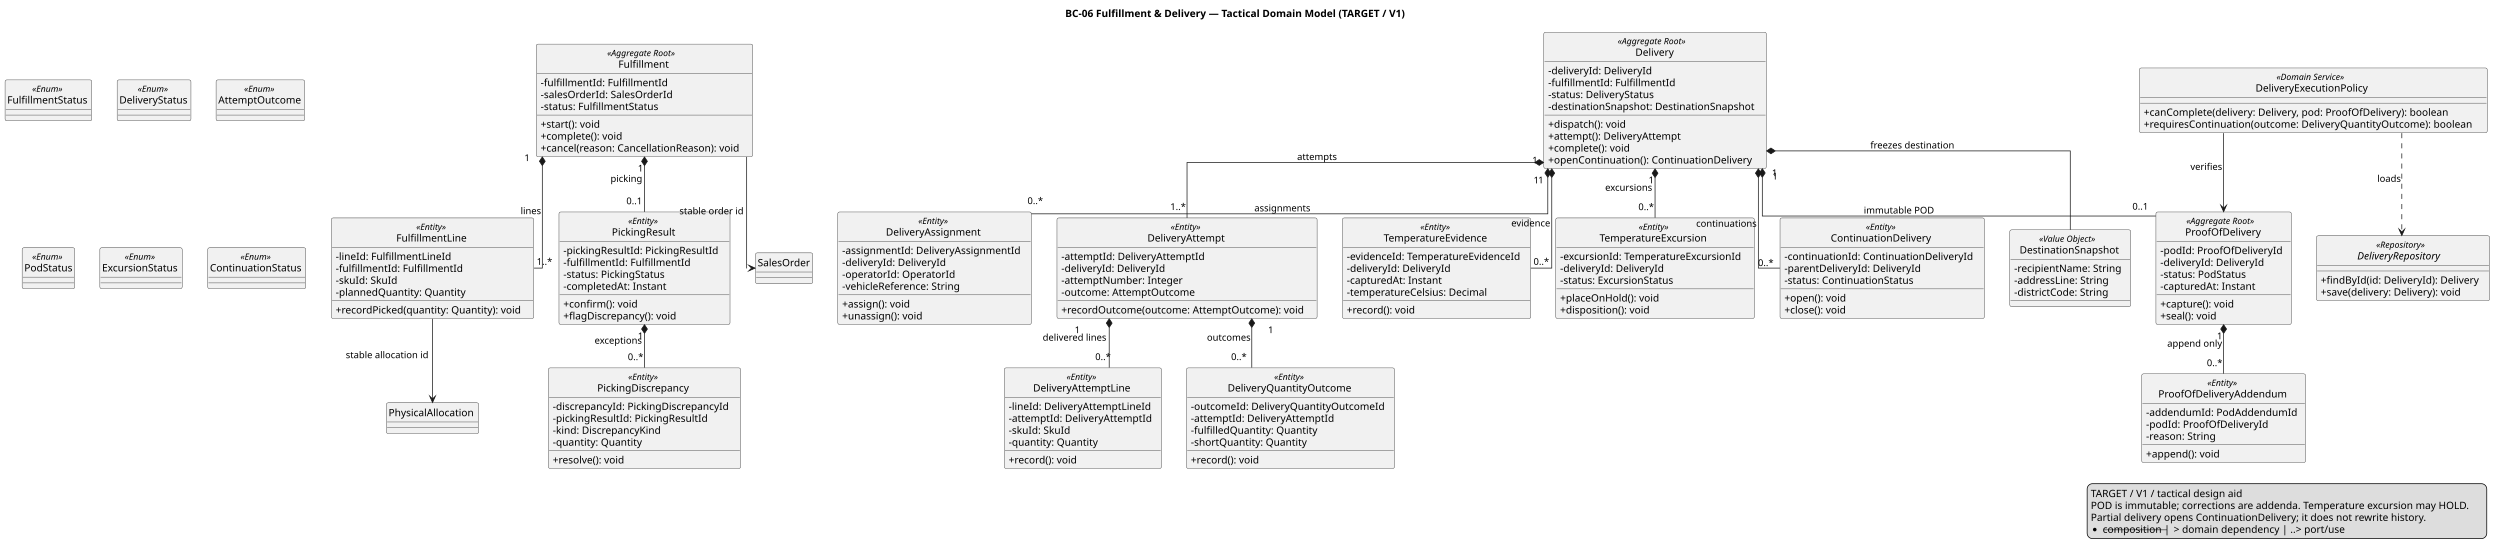
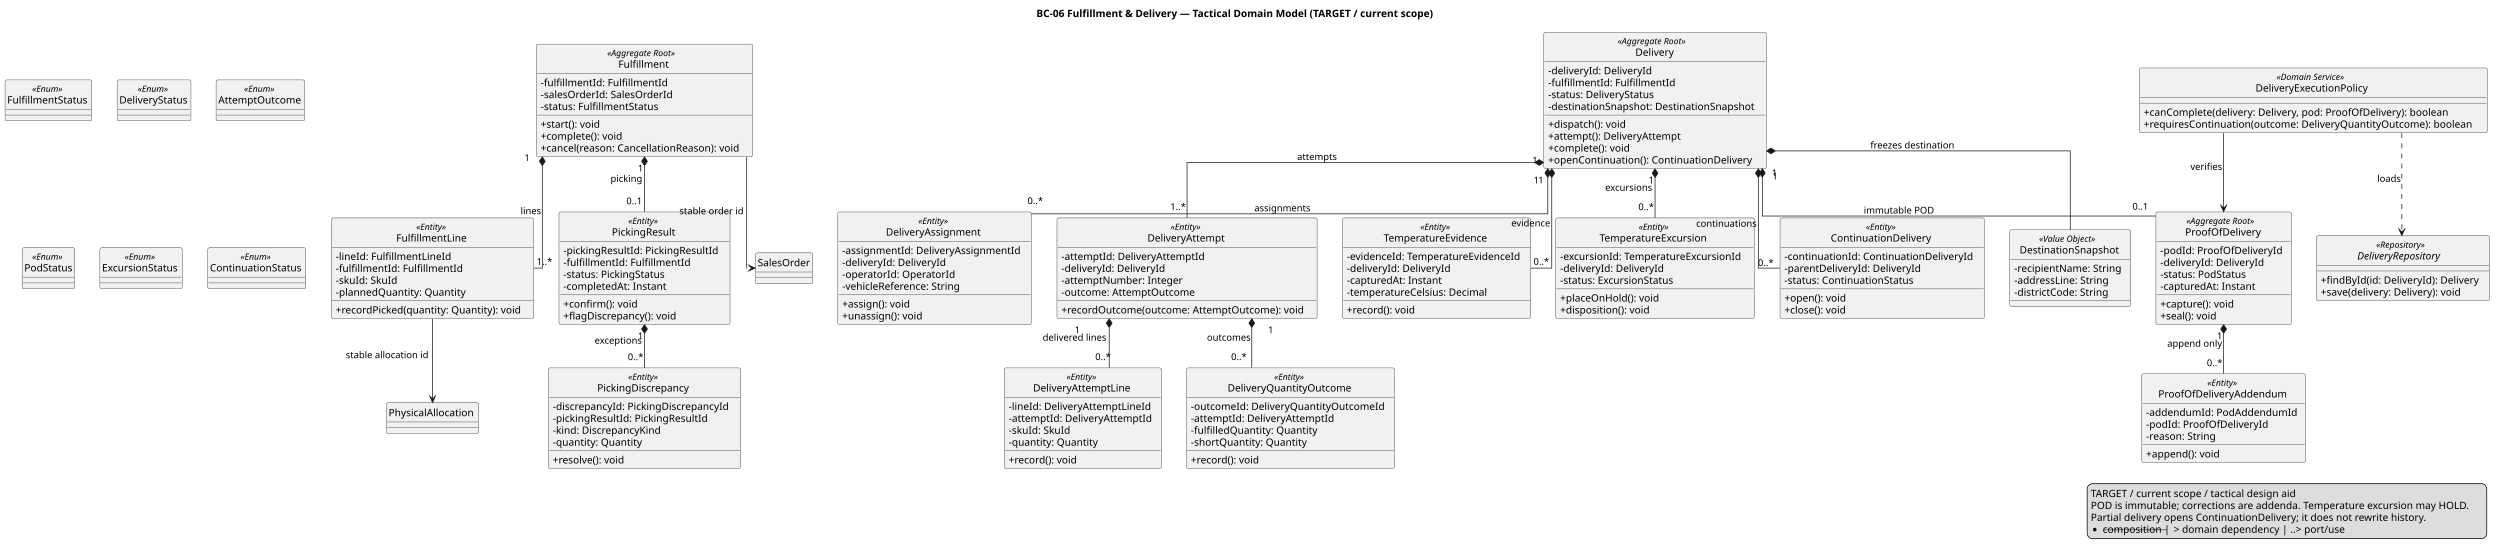
<svg xmlns="http://www.w3.org/2000/svg" contentStyleType="text/css" data-diagram-type="CLASS" height="763px" preserveAspectRatio="none" style="width:3456px;height:763px;background:#FFFFFF;" version="1.1" viewBox="0 0 3456 763" width="3456px" zoomAndPan="magnify">
  <defs />
  <g>
    <g class="title" data-source-line="1">
-       <text fill="#000000" font-family="sans-serif" font-size="14" font-weight="700" lengthAdjust="spacing" textLength="504.636" x="1472.532" y="23.535">BC-06 Fulfillment &amp; Delivery — Tactical Domain Model (TARGET / V1)</text>
+       <text fill="#000000" font-family="sans-serif" font-size="14" font-weight="700" lengthAdjust="spacing" textLength="584.466" x="1432.617" y="23.535">BC-06 Fulfillment &amp; Delivery — Tactical Domain Model (TARGET / current scope)</text>
    </g>
    <g class="entity" data-qualified-name="Fulfillment" data-source-line="7" id="ent0001">
      <rect fill="#F1F1F1" height="155.551" rx="2.5" ry="2.5" style="stroke:#181818;stroke-width:0.5;" width="299.232" x="741.33" y="60.978" />
      <text fill="#000000" font-family="sans-serif" font-size="12" font-style="italic" lengthAdjust="spacing" textLength="103.312" x="839.29" y="77.58">«Aggregate Root»</text>
      <text fill="#000000" font-family="sans-serif" font-size="14" lengthAdjust="spacing" textLength="72.324" x="854.784" y="93.646">Fulfillment</text>
      <line style="stroke:#181818;stroke-width:0.5;" x1="742.33" x2="1039.562" y1="101.599" y2="101.599" />
      <text fill="#000000" font-family="sans-serif" font-size="14" lengthAdjust="spacing" textLength="184.94" x="747.33" y="119.135">-fulfillmentId: FulfillmentId</text>
      <text fill="#000000" font-family="sans-serif" font-size="14" lengthAdjust="spacing" textLength="188.644" x="747.33" y="135.623">-salesOrderId: SalesOrderId</text>
      <text fill="#000000" font-family="sans-serif" font-size="14" lengthAdjust="spacing" textLength="172.019" x="747.33" y="152.111">-status: FulfillmentStatus</text>
      <line style="stroke:#181818;stroke-width:0.5;" x1="742.33" x2="1039.562" y1="159.064" y2="159.064" />
      <text fill="#000000" font-family="sans-serif" font-size="14" lengthAdjust="spacing" textLength="88.867" x="747.33" y="176.599">+start(): void</text>
      <text fill="#000000" font-family="sans-serif" font-size="14" lengthAdjust="spacing" textLength="120.333" x="747.33" y="193.088">+complete(): void</text>
      <text fill="#000000" font-family="sans-serif" font-size="14" lengthAdjust="spacing" textLength="287.232" x="747.33" y="209.576">+cancel(reason: CancellationReason): void</text>
    </g>
    <g class="entity" data-qualified-name="FulfillmentLine" data-source-line="16" id="ent0002">
      <rect fill="#F1F1F1" height="139.062" rx="2.5" ry="2.5" style="stroke:#181818;stroke-width:0.5;" width="279.818" x="458.04" y="301.258" />
      <text fill="#000000" font-family="sans-serif" font-size="12" font-style="italic" lengthAdjust="spacing" textLength="45.24" x="575.329" y="317.86">«Entity»</text>
      <text fill="#000000" font-family="sans-serif" font-size="14" lengthAdjust="spacing" textLength="100.324" x="547.787" y="333.926">FulfillmentLine</text>
      <line style="stroke:#181818;stroke-width:0.5;" x1="459.04" x2="736.858" y1="341.879" y2="341.879" />
      <text fill="#000000" font-family="sans-serif" font-size="14" lengthAdjust="spacing" textLength="167.556" x="464.04" y="359.414">-lineId: FulfillmentLineId</text>
      <text fill="#000000" font-family="sans-serif" font-size="14" lengthAdjust="spacing" textLength="184.94" x="464.04" y="375.903">-fulfillmentId: FulfillmentId</text>
      <text fill="#000000" font-family="sans-serif" font-size="14" lengthAdjust="spacing" textLength="91.068" x="464.04" y="392.391">-skuId: SkuId</text>
      <text fill="#000000" font-family="sans-serif" font-size="14" lengthAdjust="spacing" textLength="187.175" x="464.04" y="408.879">-plannedQuantity: Quantity</text>
      <line style="stroke:#181818;stroke-width:0.5;" x1="459.04" x2="736.858" y1="415.832" y2="415.832" />
      <text fill="#000000" font-family="sans-serif" font-size="14" lengthAdjust="spacing" textLength="267.818" x="464.04" y="433.368">+recordPicked(quantity: Quantity): void</text>
    </g>
    <g class="entity" data-qualified-name="PickingResult" data-source-line="24" id="ent0003">
      <rect fill="#F1F1F1" height="155.551" rx="2.5" ry="2.5" style="stroke:#181818;stroke-width:0.5;" width="236.451" x="772.72" y="293.018" />
      <text fill="#000000" font-family="sans-serif" font-size="12" font-style="italic" lengthAdjust="spacing" textLength="45.24" x="868.326" y="309.62">«Entity»</text>
      <text fill="#000000" font-family="sans-serif" font-size="14" lengthAdjust="spacing" textLength="90.364" x="845.764" y="325.686">PickingResult</text>
      <line style="stroke:#181818;stroke-width:0.5;" x1="773.72" x2="1008.171" y1="333.639" y2="333.639" />
      <text fill="#000000" font-family="sans-serif" font-size="14" lengthAdjust="spacing" textLength="224.451" x="778.72" y="351.175">-pickingResultId: PickingResultId</text>
      <text fill="#000000" font-family="sans-serif" font-size="14" lengthAdjust="spacing" textLength="184.94" x="778.72" y="367.663">-fulfillmentId: FulfillmentId</text>
      <text fill="#000000" font-family="sans-serif" font-size="14" lengthAdjust="spacing" textLength="148.299" x="778.72" y="384.151">-status: PickingStatus</text>
      <text fill="#000000" font-family="sans-serif" font-size="14" lengthAdjust="spacing" textLength="149.953" x="778.72" y="400.639">-completedAt: Instant</text>
      <line style="stroke:#181818;stroke-width:0.5;" x1="773.72" x2="1008.171" y1="407.592" y2="407.592" />
      <text fill="#000000" font-family="sans-serif" font-size="14" lengthAdjust="spacing" textLength="110.25" x="778.72" y="425.128">+confirm(): void</text>
      <text fill="#000000" font-family="sans-serif" font-size="14" lengthAdjust="spacing" textLength="165.539" x="778.72" y="441.616">+flagDiscrepancy(): void</text>
    </g>
    <g class="entity" data-qualified-name="PickingDiscrepancy" data-source-line="33" id="ent0004">
      <rect fill="#F1F1F1" height="139.062" rx="2.5" ry="2.5" style="stroke:#181818;stroke-width:0.5;" width="265.75" x="758.07" y="508.568" />
      <text fill="#000000" font-family="sans-serif" font-size="12" font-style="italic" lengthAdjust="spacing" textLength="45.24" x="868.325" y="525.17">«Entity»</text>
      <text fill="#000000" font-family="sans-serif" font-size="14" lengthAdjust="spacing" textLength="130.69" x="825.6" y="541.236">PickingDiscrepancy</text>
      <line style="stroke:#181818;stroke-width:0.5;" x1="759.07" x2="1022.82" y1="549.189" y2="549.189" />
      <text fill="#000000" font-family="sans-serif" font-size="14" lengthAdjust="spacing" textLength="253.75" x="764.07" y="566.725">-discrepancyId: PickingDiscrepancyId</text>
      <text fill="#000000" font-family="sans-serif" font-size="14" lengthAdjust="spacing" textLength="224.451" x="764.07" y="583.213">-pickingResultId: PickingResultId</text>
      <text fill="#000000" font-family="sans-serif" font-size="14" lengthAdjust="spacing" textLength="159.462" x="764.07" y="599.701">-kind: DiscrepancyKind</text>
      <text fill="#000000" font-family="sans-serif" font-size="14" lengthAdjust="spacing" textLength="130.532" x="764.07" y="616.189">-quantity: Quantity</text>
      <line style="stroke:#181818;stroke-width:0.5;" x1="759.07" x2="1022.82" y1="623.143" y2="623.143" />
      <text fill="#000000" font-family="sans-serif" font-size="14" lengthAdjust="spacing" textLength="106.155" x="764.07" y="640.678">+resolve(): void</text>
    </g>
    <g class="entity" data-qualified-name="Delivery" data-source-line="41" id="ent0005">
      <rect fill="#F1F1F1" height="188.527" rx="2.5" ry="2.5" style="stroke:#181818;stroke-width:0.5;" width="307.545" x="2134.17" y="44.488" />
      <text fill="#000000" font-family="sans-serif" font-size="12" font-style="italic" lengthAdjust="spacing" textLength="103.312" x="2236.286" y="61.09">«Aggregate Root»</text>
      <text fill="#000000" font-family="sans-serif" font-size="14" lengthAdjust="spacing" textLength="54.469" x="2260.708" y="77.156">Delivery</text>
      <line style="stroke:#181818;stroke-width:0.5;" x1="2135.17" x2="2440.715" y1="85.109" y2="85.109" />
      <text fill="#000000" font-family="sans-serif" font-size="14" lengthAdjust="spacing" textLength="149.912" x="2140.17" y="102.644">-deliveryId: DeliveryId</text>
      <text fill="#000000" font-family="sans-serif" font-size="14" lengthAdjust="spacing" textLength="184.94" x="2140.17" y="119.133">-fulfillmentId: FulfillmentId</text>
      <text fill="#000000" font-family="sans-serif" font-size="14" lengthAdjust="spacing" textLength="154.164" x="2140.17" y="135.621">-status: DeliveryStatus</text>
      <text fill="#000000" font-family="sans-serif" font-size="14" lengthAdjust="spacing" textLength="295.545" x="2140.17" y="152.109">-destinationSnapshot: DestinationSnapshot</text>
      <line style="stroke:#181818;stroke-width:0.5;" x1="2135.17" x2="2440.715" y1="159.062" y2="159.062" />
      <text fill="#000000" font-family="sans-serif" font-size="14" lengthAdjust="spacing" textLength="115.432" x="2140.17" y="176.598">+dispatch(): void</text>
      <text fill="#000000" font-family="sans-serif" font-size="14" lengthAdjust="spacing" textLength="191.734" x="2140.17" y="193.086">+attempt(): DeliveryAttempt</text>
      <text fill="#000000" font-family="sans-serif" font-size="14" lengthAdjust="spacing" textLength="120.333" x="2140.17" y="209.574">+complete(): void</text>
      <text fill="#000000" font-family="sans-serif" font-size="14" lengthAdjust="spacing" textLength="293.337" x="2140.17" y="226.062">+openContinuation(): ContinuationDelivery</text>
    </g>
    <g class="entity" data-qualified-name="DeliveryAssignment" data-source-line="52" id="ent0006">
      <rect fill="#F1F1F1" height="155.551" rx="2.5" ry="2.5" style="stroke:#181818;stroke-width:0.5;" width="267.575" x="1158.16" y="293.018" />
      <text fill="#000000" font-family="sans-serif" font-size="12" font-style="italic" lengthAdjust="spacing" textLength="45.24" x="1269.328" y="309.62">«Entity»</text>
      <text fill="#000000" font-family="sans-serif" font-size="14" lengthAdjust="spacing" textLength="134.661" x="1224.617" y="325.686">DeliveryAssignment</text>
      <line style="stroke:#181818;stroke-width:0.5;" x1="1159.16" x2="1424.735" y1="333.639" y2="333.639" />
      <text fill="#000000" font-family="sans-serif" font-size="14" lengthAdjust="spacing" textLength="255.575" x="1164.16" y="351.175">-assignmentId: DeliveryAssignmentId</text>
      <text fill="#000000" font-family="sans-serif" font-size="14" lengthAdjust="spacing" textLength="149.912" x="1164.16" y="367.663">-deliveryId: DeliveryId</text>
      <text fill="#000000" font-family="sans-serif" font-size="14" lengthAdjust="spacing" textLength="161.397" x="1164.16" y="384.151">-operatorId: OperatorId</text>
      <text fill="#000000" font-family="sans-serif" font-size="14" lengthAdjust="spacing" textLength="170.516" x="1164.16" y="400.639">-vehicleReference: String</text>
      <line style="stroke:#181818;stroke-width:0.5;" x1="1159.16" x2="1424.735" y1="407.592" y2="407.592" />
      <text fill="#000000" font-family="sans-serif" font-size="14" lengthAdjust="spacing" textLength="101.268" x="1164.16" y="425.128">+assign(): void</text>
      <text fill="#000000" font-family="sans-serif" font-size="14" lengthAdjust="spacing" textLength="118.644" x="1164.16" y="441.616">+unassign(): void</text>
    </g>
    <g class="entity" data-qualified-name="DeliveryAttempt" data-source-line="61" id="ent0007">
      <rect fill="#F1F1F1" height="139.062" rx="2.5" ry="2.5" style="stroke:#181818;stroke-width:0.5;" width="359.594" x="1461.15" y="301.258" />
      <text fill="#000000" font-family="sans-serif" font-size="12" font-style="italic" lengthAdjust="spacing" textLength="45.24" x="1618.327" y="317.86">«Entity»</text>
      <text fill="#000000" font-family="sans-serif" font-size="14" lengthAdjust="spacing" textLength="109.519" x="1586.188" y="333.926">DeliveryAttempt</text>
      <line style="stroke:#181818;stroke-width:0.5;" x1="1462.15" x2="1819.744" y1="341.879" y2="341.879" />
      <text fill="#000000" font-family="sans-serif" font-size="14" lengthAdjust="spacing" textLength="205.29" x="1467.15" y="359.414">-attemptId: DeliveryAttemptId</text>
      <text fill="#000000" font-family="sans-serif" font-size="14" lengthAdjust="spacing" textLength="149.912" x="1467.15" y="375.903">-deliveryId: DeliveryId</text>
      <text fill="#000000" font-family="sans-serif" font-size="14" lengthAdjust="spacing" textLength="172.539" x="1467.15" y="392.391">-attemptNumber: Integer</text>
      <text fill="#000000" font-family="sans-serif" font-size="14" lengthAdjust="spacing" textLength="192.616" x="1467.15" y="408.879">-outcome: AttemptOutcome</text>
      <line style="stroke:#181818;stroke-width:0.5;" x1="1462.15" x2="1819.744" y1="415.832" y2="415.832" />
      <text fill="#000000" font-family="sans-serif" font-size="14" lengthAdjust="spacing" textLength="347.594" x="1467.15" y="433.368">+recordOutcome(outcome: AttemptOutcome): void</text>
    </g>
    <g class="entity" data-qualified-name="DeliveryAttemptLine" data-source-line="69" id="ent0008">
      <rect fill="#F1F1F1" height="139.062" rx="2.5" ry="2.5" style="stroke:#181818;stroke-width:0.5;" width="217.29" x="1388.3" y="508.568" />
      <text fill="#000000" font-family="sans-serif" font-size="12" font-style="italic" lengthAdjust="spacing" textLength="45.24" x="1474.325" y="525.17">«Entity»</text>
      <text fill="#000000" font-family="sans-serif" font-size="14" lengthAdjust="spacing" textLength="137.519" x="1428.186" y="541.236">DeliveryAttemptLine</text>
      <line style="stroke:#181818;stroke-width:0.5;" x1="1389.3" x2="1604.59" y1="549.189" y2="549.189" />
      <text fill="#000000" font-family="sans-serif" font-size="14" lengthAdjust="spacing" textLength="204.75" x="1394.3" y="566.725">-lineId: DeliveryAttemptLineId</text>
      <text fill="#000000" font-family="sans-serif" font-size="14" lengthAdjust="spacing" textLength="205.29" x="1394.3" y="583.213">-attemptId: DeliveryAttemptId</text>
      <text fill="#000000" font-family="sans-serif" font-size="14" lengthAdjust="spacing" textLength="91.068" x="1394.3" y="599.701">-skuId: SkuId</text>
      <text fill="#000000" font-family="sans-serif" font-size="14" lengthAdjust="spacing" textLength="130.532" x="1394.3" y="616.189">-quantity: Quantity</text>
      <line style="stroke:#181818;stroke-width:0.5;" x1="1389.3" x2="1604.59" y1="623.143" y2="623.143" />
      <text fill="#000000" font-family="sans-serif" font-size="14" lengthAdjust="spacing" textLength="101.637" x="1394.3" y="640.678">+record(): void</text>
    </g>
    <g class="entity" data-qualified-name="DeliveryQuantityOutcome" data-source-line="77" id="ent0009">
      <rect fill="#F1F1F1" height="139.062" rx="2.5" ry="2.5" style="stroke:#181818;stroke-width:0.5;" width="287.543" x="1640.18" y="508.568" />
      <text fill="#000000" font-family="sans-serif" font-size="12" font-style="italic" lengthAdjust="spacing" textLength="45.24" x="1761.331" y="525.17">«Entity»</text>
      <text fill="#000000" font-family="sans-serif" font-size="14" lengthAdjust="spacing" textLength="173.728" x="1697.087" y="541.236">DeliveryQuantityOutcome</text>
      <line style="stroke:#181818;stroke-width:0.5;" x1="1641.18" x2="1926.723" y1="549.189" y2="549.189" />
      <text fill="#000000" font-family="sans-serif" font-size="14" lengthAdjust="spacing" textLength="275.543" x="1646.18" y="566.725">-outcomeId: DeliveryQuantityOutcomeId</text>
      <text fill="#000000" font-family="sans-serif" font-size="14" lengthAdjust="spacing" textLength="205.29" x="1646.18" y="583.213">-attemptId: DeliveryAttemptId</text>
      <text fill="#000000" font-family="sans-serif" font-size="14" lengthAdjust="spacing" textLength="184.379" x="1646.18" y="599.701">-fulfilledQuantity: Quantity</text>
      <text fill="#000000" font-family="sans-serif" font-size="14" lengthAdjust="spacing" textLength="167.986" x="1646.18" y="616.189">-shortQuantity: Quantity</text>
      <line style="stroke:#181818;stroke-width:0.5;" x1="1641.18" x2="1926.723" y1="623.143" y2="623.143" />
      <text fill="#000000" font-family="sans-serif" font-size="14" lengthAdjust="spacing" textLength="101.637" x="1646.18" y="640.678">+record(): void</text>
    </g>
    <g class="entity" data-qualified-name="ProofOfDelivery" data-source-line="85" id="ent0010">
      <rect fill="#F1F1F1" height="155.551" rx="2.5" ry="2.5" style="stroke:#181818;stroke-width:0.5;" width="187.178" x="2980.36" y="293.018" />
      <text fill="#000000" font-family="sans-serif" font-size="12" font-style="italic" lengthAdjust="spacing" textLength="103.312" x="3022.293" y="309.62">«Aggregate Root»</text>
      <text fill="#000000" font-family="sans-serif" font-size="14" lengthAdjust="spacing" textLength="106.306" x="3020.796" y="325.686">ProofOfDelivery</text>
      <line style="stroke:#181818;stroke-width:0.5;" x1="2981.36" x2="3166.538" y1="333.639" y2="333.639" />
      <text fill="#000000" font-family="sans-serif" font-size="14" lengthAdjust="spacing" textLength="175.178" x="2986.36" y="351.175">-podId: ProofOfDeliveryId</text>
      <text fill="#000000" font-family="sans-serif" font-size="14" lengthAdjust="spacing" textLength="149.912" x="2986.36" y="367.663">-deliveryId: DeliveryId</text>
      <text fill="#000000" font-family="sans-serif" font-size="14" lengthAdjust="spacing" textLength="124.845" x="2986.36" y="384.151">-status: PodStatus</text>
      <text fill="#000000" font-family="sans-serif" font-size="14" lengthAdjust="spacing" textLength="138.585" x="2986.36" y="400.639">-capturedAt: Instant</text>
      <line style="stroke:#181818;stroke-width:0.5;" x1="2981.36" x2="3166.538" y1="407.592" y2="407.592" />
      <text fill="#000000" font-family="sans-serif" font-size="14" lengthAdjust="spacing" textLength="108.965" x="2986.36" y="425.128">+capture(): void</text>
      <text fill="#000000" font-family="sans-serif" font-size="14" lengthAdjust="spacing" textLength="84.513" x="2986.36" y="441.616">+seal(): void</text>
    </g>
    <g class="entity" data-qualified-name="ProofOfDeliveryAddendum" data-source-line="94" id="ent0011">
      <rect fill="#F1F1F1" height="122.574" rx="2.5" ry="2.5" style="stroke:#181818;stroke-width:0.5;" width="226.553" x="2960.67" y="516.808" />
      <text fill="#000000" font-family="sans-serif" font-size="12" font-style="italic" lengthAdjust="spacing" textLength="45.24" x="3051.326" y="533.41">«Entity»</text>
      <text fill="#000000" font-family="sans-serif" font-size="14" lengthAdjust="spacing" textLength="180.647" x="2983.623" y="549.476">ProofOfDeliveryAddendum</text>
      <line style="stroke:#181818;stroke-width:0.5;" x1="2961.67" x2="3186.223" y1="557.429" y2="557.429" />
      <text fill="#000000" font-family="sans-serif" font-size="14" lengthAdjust="spacing" textLength="214.553" x="2966.67" y="574.965">-addendumId: PodAddendumId</text>
      <text fill="#000000" font-family="sans-serif" font-size="14" lengthAdjust="spacing" textLength="175.178" x="2966.67" y="591.453">-podId: ProofOfDeliveryId</text>
      <text fill="#000000" font-family="sans-serif" font-size="14" lengthAdjust="spacing" textLength="102.614" x="2966.67" y="607.941">-reason: String</text>
      <line style="stroke:#181818;stroke-width:0.5;" x1="2961.67" x2="3186.223" y1="614.894" y2="614.894" />
      <text fill="#000000" font-family="sans-serif" font-size="14" lengthAdjust="spacing" textLength="108.452" x="2966.67" y="632.429">+append(): void</text>
    </g>
    <g class="entity" data-qualified-name="TemperatureEvidence" data-source-line="101" id="ent0012">
      <rect fill="#F1F1F1" height="139.062" rx="2.5" ry="2.5" style="stroke:#181818;stroke-width:0.5;" width="260.411" x="1855.74" y="301.258" />
      <text fill="#000000" font-family="sans-serif" font-size="12" font-style="italic" lengthAdjust="spacing" textLength="45.24" x="1963.325" y="317.86">«Entity»</text>
      <text fill="#000000" font-family="sans-serif" font-size="14" lengthAdjust="spacing" textLength="146.398" x="1912.746" y="333.926">TemperatureEvidence</text>
      <line style="stroke:#181818;stroke-width:0.5;" x1="1856.74" x2="2115.151" y1="341.879" y2="341.879" />
      <text fill="#000000" font-family="sans-serif" font-size="14" lengthAdjust="spacing" textLength="248.411" x="1861.74" y="359.414">-evidenceId: TemperatureEvidenceId</text>
      <text fill="#000000" font-family="sans-serif" font-size="14" lengthAdjust="spacing" textLength="149.912" x="1861.74" y="375.903">-deliveryId: DeliveryId</text>
      <text fill="#000000" font-family="sans-serif" font-size="14" lengthAdjust="spacing" textLength="138.585" x="1861.74" y="392.391">-capturedAt: Instant</text>
      <text fill="#000000" font-family="sans-serif" font-size="14" lengthAdjust="spacing" textLength="203.485" x="1861.74" y="408.879">-temperatureCelsius: Decimal</text>
      <line style="stroke:#181818;stroke-width:0.5;" x1="1856.74" x2="2115.151" y1="415.832" y2="415.832" />
      <text fill="#000000" font-family="sans-serif" font-size="14" lengthAdjust="spacing" textLength="101.637" x="1861.74" y="433.368">+record(): void</text>
    </g>
    <g class="entity" data-qualified-name="TemperatureExcursion" data-source-line="109" id="ent0013">
      <rect fill="#F1F1F1" height="139.062" rx="2.5" ry="2.5" style="stroke:#181818;stroke-width:0.5;" width="274.575" x="2150.66" y="301.258" />
      <text fill="#000000" font-family="sans-serif" font-size="12" font-style="italic" lengthAdjust="spacing" textLength="45.24" x="2265.327" y="317.86">«Entity»</text>
      <text fill="#000000" font-family="sans-serif" font-size="14" lengthAdjust="spacing" textLength="153.481" x="2211.207" y="333.926">TemperatureExcursion</text>
      <line style="stroke:#181818;stroke-width:0.5;" x1="2151.66" x2="2424.235" y1="341.879" y2="341.879" />
      <text fill="#000000" font-family="sans-serif" font-size="14" lengthAdjust="spacing" textLength="262.575" x="2156.66" y="359.414">-excursionId: TemperatureExcursionId</text>
      <text fill="#000000" font-family="sans-serif" font-size="14" lengthAdjust="spacing" textLength="149.912" x="2156.66" y="375.903">-deliveryId: DeliveryId</text>
      <text fill="#000000" font-family="sans-serif" font-size="14" lengthAdjust="spacing" textLength="165.929" x="2156.66" y="392.391">-status: ExcursionStatus</text>
      <line style="stroke:#181818;stroke-width:0.5;" x1="2151.66" x2="2424.235" y1="399.344" y2="399.344" />
      <text fill="#000000" font-family="sans-serif" font-size="14" lengthAdjust="spacing" textLength="144.669" x="2156.66" y="416.879">+placeOnHold(): void</text>
      <text fill="#000000" font-family="sans-serif" font-size="14" lengthAdjust="spacing" textLength="132.959" x="2156.66" y="433.368">+disposition(): void</text>
    </g>
    <g class="entity" data-qualified-name="ContinuationDelivery" data-source-line="117" id="ent0014">
      <rect fill="#F1F1F1" height="139.062" rx="2.5" ry="2.5" style="stroke:#181818;stroke-width:0.5;" width="282.478" x="2460.71" y="301.258" />
      <text fill="#000000" font-family="sans-serif" font-size="12" font-style="italic" lengthAdjust="spacing" textLength="45.24" x="2579.329" y="317.86">«Entity»</text>
      <text fill="#000000" font-family="sans-serif" font-size="14" lengthAdjust="spacing" textLength="142.406" x="2530.746" y="333.926">ContinuationDelivery</text>
      <line style="stroke:#181818;stroke-width:0.5;" x1="2461.71" x2="2742.188" y1="341.879" y2="341.879" />
      <text fill="#000000" font-family="sans-serif" font-size="14" lengthAdjust="spacing" textLength="270.478" x="2466.71" y="359.414">-continuationId: ContinuationDeliveryId</text>
      <text fill="#000000" font-family="sans-serif" font-size="14" lengthAdjust="spacing" textLength="195.583" x="2466.71" y="375.903">-parentDeliveryId: DeliveryId</text>
      <text fill="#000000" font-family="sans-serif" font-size="14" lengthAdjust="spacing" textLength="187.633" x="2466.71" y="392.391">-status: ContinuationStatus</text>
      <line style="stroke:#181818;stroke-width:0.5;" x1="2461.71" x2="2742.188" y1="399.344" y2="399.344" />
      <text fill="#000000" font-family="sans-serif" font-size="14" lengthAdjust="spacing" textLength="91.697" x="2466.71" y="416.879">+open(): void</text>
      <text fill="#000000" font-family="sans-serif" font-size="14" lengthAdjust="spacing" textLength="92.552" x="2466.71" y="433.368">+close(): void</text>
    </g>
    <g class="entity" data-qualified-name="DeliveryExecutionPolicy" data-source-line="125" id="ent0015">
      <rect fill="#F1F1F1" height="89.598" rx="2.5" ry="2.5" style="stroke:#181818;stroke-width:0.5;" width="480.802" x="2957.55" y="93.948" />
      <text fill="#000000" font-family="sans-serif" font-size="12" font-style="italic" lengthAdjust="spacing" textLength="102.047" x="3146.927" y="110.55">«Domain Service»</text>
      <text fill="#000000" font-family="sans-serif" font-size="14" lengthAdjust="spacing" textLength="159.79" x="3118.056" y="126.616">DeliveryExecutionPolicy</text>
      <line style="stroke:#181818;stroke-width:0.5;" x1="2958.55" x2="3437.352" y1="134.569" y2="134.569" />
      <line style="stroke:#181818;stroke-width:0.5;" x1="2958.55" x2="3437.352" y1="142.569" y2="142.569" />
      <text fill="#000000" font-family="sans-serif" font-size="14" lengthAdjust="spacing" textLength="438.382" x="2963.55" y="160.105">+canComplete(delivery: Delivery, pod: ProofOfDelivery): boolean</text>
      <text fill="#000000" font-family="sans-serif" font-size="14" lengthAdjust="spacing" textLength="468.802" x="2963.55" y="176.593">+requiresContinuation(outcome: DeliveryQuantityOutcome): boolean</text>
    </g>
    <g class="entity" data-qualified-name="DestinationSnapshot" data-source-line="130" id="ent0016">
      <rect fill="#F1F1F1" height="106.086" rx="2.5" ry="2.5" style="stroke:#181818;stroke-width:0.5;" width="167.203" x="2778.35" y="317.748" />
      <text fill="#000000" font-family="sans-serif" font-size="12" font-style="italic" lengthAdjust="spacing" textLength="86.291" x="2818.806" y="334.35">«Value Object»</text>
      <text fill="#000000" font-family="sans-serif" font-size="14" lengthAdjust="spacing" textLength="140.13" x="2791.887" y="350.416">DestinationSnapshot</text>
      <line style="stroke:#181818;stroke-width:0.5;" x1="2779.35" x2="2944.553" y1="358.369" y2="358.369" />
      <text fill="#000000" font-family="sans-serif" font-size="14" lengthAdjust="spacing" textLength="155.203" x="2784.35" y="375.904">-recipientName: String</text>
      <text fill="#000000" font-family="sans-serif" font-size="14" lengthAdjust="spacing" textLength="138.086" x="2784.35" y="392.393">-addressLine: String</text>
      <text fill="#000000" font-family="sans-serif" font-size="14" lengthAdjust="spacing" textLength="139.241" x="2784.35" y="408.881">-districtCode: String</text>
      <line style="stroke:#181818;stroke-width:0.5;" x1="2779.35" x2="2944.553" y1="415.834" y2="415.834" />
    </g>
    <g class="entity" data-qualified-name="DeliveryRepository" data-source-line="136" id="ent0017">
      <rect fill="#F1F1F1" height="89.598" rx="2.5" ry="2.5" style="stroke:#181818;stroke-width:0.5;" width="239.5" x="3202.2" y="325.988" />
      <text fill="#000000" font-family="sans-serif" font-size="12" font-style="italic" lengthAdjust="spacing" textLength="74.397" x="3284.752" y="342.59">«Repository»</text>
      <text fill="#000000" font-family="sans-serif" font-size="14" font-style="italic" lengthAdjust="spacing" textLength="126.595" x="3258.653" y="358.656">DeliveryRepository</text>
      <line style="stroke:#181818;stroke-width:0.5;" x1="3203.2" x2="3440.7" y1="366.609" y2="366.609" />
      <line style="stroke:#181818;stroke-width:0.5;" x1="3203.2" x2="3440.7" y1="374.609" y2="374.609" />
      <text fill="#000000" font-family="sans-serif" font-size="14" lengthAdjust="spacing" textLength="227.5" x="3208.2" y="392.144">+findById(id: DeliveryId): Delivery</text>
      <text fill="#000000" font-family="sans-serif" font-size="14" lengthAdjust="spacing" textLength="203.834" x="3208.2" y="408.633">+save(delivery: Delivery): void</text>
    </g>
    <g class="entity" data-qualified-name="FulfillmentStatus" data-source-line="141" id="ent0018">
      <rect fill="#F1F1F1" height="56.621" rx="2.5" ry="2.5" style="stroke:#181818;stroke-width:0.5;" width="119.894" x="7" y="110.438" />
      <text fill="#000000" font-family="sans-serif" font-size="12" font-style="italic" lengthAdjust="spacing" textLength="45.176" x="44.359" y="127.04">«Enum»</text>
      <text fill="#000000" font-family="sans-serif" font-size="14" lengthAdjust="spacing" textLength="113.894" x="10" y="143.106">FulfillmentStatus</text>
      <line style="stroke:#181818;stroke-width:0.5;" x1="8" x2="125.894" y1="151.059" y2="151.059" />
      <line style="stroke:#181818;stroke-width:0.5;" x1="8" x2="125.894" y1="159.059" y2="159.059" />
    </g>
    <g class="entity" data-qualified-name="DeliveryStatus" data-source-line="142" id="ent0019">
      <rect fill="#F1F1F1" height="56.621" rx="2.5" ry="2.5" style="stroke:#181818;stroke-width:0.5;" width="102.038" x="161.93" y="110.438" />
      <text fill="#000000" font-family="sans-serif" font-size="12" font-style="italic" lengthAdjust="spacing" textLength="45.176" x="190.361" y="127.04">«Enum»</text>
      <text fill="#000000" font-family="sans-serif" font-size="14" lengthAdjust="spacing" textLength="96.038" x="164.93" y="143.106">DeliveryStatus</text>
      <line style="stroke:#181818;stroke-width:0.5;" x1="162.93" x2="262.968" y1="151.059" y2="151.059" />
      <line style="stroke:#181818;stroke-width:0.5;" x1="162.93" x2="262.968" y1="159.059" y2="159.059" />
    </g>
    <g class="entity" data-qualified-name="AttemptOutcome" data-source-line="143" id="ent0020">
      <rect fill="#F1F1F1" height="56.621" rx="2.5" ry="2.5" style="stroke:#181818;stroke-width:0.5;" width="122.491" x="298.7" y="110.438" />
      <text fill="#000000" font-family="sans-serif" font-size="12" font-style="italic" lengthAdjust="spacing" textLength="45.176" x="337.358" y="127.04">«Enum»</text>
      <text fill="#000000" font-family="sans-serif" font-size="14" lengthAdjust="spacing" textLength="116.491" x="301.7" y="143.106">AttemptOutcome</text>
      <line style="stroke:#181818;stroke-width:0.5;" x1="299.7" x2="420.191" y1="151.059" y2="151.059" />
      <line style="stroke:#181818;stroke-width:0.5;" x1="299.7" x2="420.191" y1="159.059" y2="159.059" />
    </g>
    <g class="entity" data-qualified-name="PodStatus" data-source-line="144" id="ent0021">
      <rect fill="#F1F1F1" height="56.621" rx="2.5" ry="2.5" style="stroke:#181818;stroke-width:0.5;" width="72.719" x="30.59" y="342.478" />
      <text fill="#000000" font-family="sans-serif" font-size="12" font-style="italic" lengthAdjust="spacing" textLength="45.176" x="44.361" y="359.08">«Enum»</text>
      <text fill="#000000" font-family="sans-serif" font-size="14" lengthAdjust="spacing" textLength="66.719" x="33.59" y="375.146">PodStatus</text>
      <line style="stroke:#181818;stroke-width:0.5;" x1="31.59" x2="102.309" y1="383.099" y2="383.099" />
      <line style="stroke:#181818;stroke-width:0.5;" x1="31.59" x2="102.309" y1="391.099" y2="391.099" />
    </g>
    <g class="entity" data-qualified-name="ExcursionStatus" data-source-line="145" id="ent0022">
      <rect fill="#F1F1F1" height="56.621" rx="2.5" ry="2.5" style="stroke:#181818;stroke-width:0.5;" width="113.803" x="138.05" y="342.478" />
      <text fill="#000000" font-family="sans-serif" font-size="12" font-style="italic" lengthAdjust="spacing" textLength="45.176" x="172.363" y="359.08">«Enum»</text>
      <text fill="#000000" font-family="sans-serif" font-size="14" lengthAdjust="spacing" textLength="107.803" x="141.05" y="375.146">ExcursionStatus</text>
      <line style="stroke:#181818;stroke-width:0.5;" x1="139.05" x2="250.853" y1="383.099" y2="383.099" />
      <line style="stroke:#181818;stroke-width:0.5;" x1="139.05" x2="250.853" y1="391.099" y2="391.099" />
    </g>
    <g class="entity" data-qualified-name="ContinuationStatus" data-source-line="146" id="ent0023">
      <rect fill="#F1F1F1" height="56.621" rx="2.5" ry="2.5" style="stroke:#181818;stroke-width:0.5;" width="135.507" x="287.19" y="342.478" />
      <text fill="#000000" font-family="sans-serif" font-size="12" font-style="italic" lengthAdjust="spacing" textLength="45.176" x="332.356" y="359.08">«Enum»</text>
      <text fill="#000000" font-family="sans-serif" font-size="14" lengthAdjust="spacing" textLength="129.507" x="290.19" y="375.146">ContinuationStatus</text>
      <line style="stroke:#181818;stroke-width:0.5;" x1="288.19" x2="421.697" y1="383.099" y2="383.099" />
      <line style="stroke:#181818;stroke-width:0.5;" x1="288.19" x2="421.697" y1="391.099" y2="391.099" />
    </g>
    <g class="entity" data-qualified-name="SalesOrder" data-source-line="160" id="ent0036">
      <rect fill="#F1F1F1" height="42.488" rx="2.5" ry="2.5" style="stroke:#181818;stroke-width:0.5;" width="79.199" x="1044.35" y="349.548" />
      <text fill="#000000" font-family="sans-serif" font-size="14" lengthAdjust="spacing" textLength="73.199" x="1047.35" y="368.083">SalesOrder</text>
      <line style="stroke:#181818;stroke-width:0.5;" x1="1045.35" x2="1122.549" y1="376.037" y2="376.037" />
      <line style="stroke:#181818;stroke-width:0.5;" x1="1045.35" x2="1122.549" y1="384.037" y2="384.037" />
    </g>
    <g class="entity" data-qualified-name="PhysicalAllocation" data-source-line="161" id="ent0038">
      <rect fill="#F1F1F1" height="42.488" rx="2.5" ry="2.5" style="stroke:#181818;stroke-width:0.5;" width="127.7" x="534.1" y="556.848" />
      <text fill="#000000" font-family="sans-serif" font-size="14" lengthAdjust="spacing" textLength="121.7" x="537.1" y="575.383">PhysicalAllocation</text>
      <line style="stroke:#181818;stroke-width:0.5;" x1="535.1" x2="660.8" y1="583.337" y2="583.337" />
      <line style="stroke:#181818;stroke-width:0.5;" x1="535.1" x2="660.8" y1="591.337" y2="591.337" />
    </g>
    <g class="link" data-entity-1="ent0001" data-entity-2="ent0002" data-link-type="composition" data-source-line="148" id="lnk24">
      <path codeLine="148" d="M749.7,228.928 C749.7,296.248 749.7,370.628 749.7,370.628 C749.7,370.628 745.42,370.628 738.29,370.628" fill="none" id="Fulfillment-backto-FulfillmentLine" style="stroke:#181818;stroke-width:1;" />
      <polygon fill="#181818" points="749.7,216.928,745.7,222.928,749.7,228.928,753.7,222.928,749.7,216.928" style="stroke:#181818;stroke-width:1;stroke-linejoin:miter;stroke-miterlimit:10;" />
      <text fill="#000000" font-family="sans-serif" font-size="13" lengthAdjust="spacing" textLength="29.453" x="719.7" y="296.047">lines</text>
      <text fill="#000000" font-family="sans-serif" font-size="13" lengthAdjust="spacing" textLength="8.22" x="724.919" y="222.686">1</text>
      <text fill="#000000" font-family="sans-serif" font-size="13" lengthAdjust="spacing" textLength="22.712" x="741.908" y="366.158">1..*</text>
    </g>
    <g class="link" data-entity-1="ent0001" data-entity-2="ent0003" data-link-type="composition" data-source-line="149" id="lnk25">
      <path codeLine="149" d="M890.95,228.988 C890.95,253.458 890.95,268.448 890.95,292.898" fill="none" id="Fulfillment-backto-PickingResult" style="stroke:#181818;stroke-width:1;" />
      <polygon fill="#181818" points="890.95,216.988,886.95,222.988,890.95,228.988,894.95,222.988,890.95,216.988" style="stroke:#181818;stroke-width:1;stroke-linejoin:miter;stroke-miterlimit:10;" />
      <text fill="#000000" font-family="sans-serif" font-size="13" lengthAdjust="spacing" textLength="46.128" x="843.95" y="251.507">picking</text>
      <text fill="#000000" font-family="sans-serif" font-size="13" lengthAdjust="spacing" textLength="8.22" x="881.711" y="237.153">1</text>
      <text fill="#000000" font-family="sans-serif" font-size="13" lengthAdjust="spacing" textLength="24.667" x="865.838" y="282.342">0..1</text>
    </g>
    <g class="link" data-entity-1="ent0003" data-entity-2="ent0004" data-link-type="composition" data-source-line="150" id="lnk26">
      <path codeLine="150" d="M890.95,460.868 C890.95,480.378 890.95,489.178 890.95,508.268" fill="none" id="PickingResult-backto-PickingDiscrepancy" style="stroke:#181818;stroke-width:1;" />
      <polygon fill="#181818" points="890.95,448.868,886.95,454.868,890.95,460.868,894.95,454.868,890.95,448.868" style="stroke:#181818;stroke-width:1;stroke-linejoin:miter;stroke-miterlimit:10;" />
      <text fill="#000000" font-family="sans-serif" font-size="13" lengthAdjust="spacing" textLength="68.599" x="821.95" y="475.137">exceptions</text>
      <text fill="#000000" font-family="sans-serif" font-size="13" lengthAdjust="spacing" textLength="8.22" x="881.712" y="468.982">1</text>
      <text fill="#000000" font-family="sans-serif" font-size="13" lengthAdjust="spacing" textLength="22.712" x="867.853" y="497.878">0..*</text>
    </g>
    <g class="link" data-entity-1="ent0005" data-entity-2="ent0006" data-link-type="composition" data-source-line="151" id="lnk27">
      <path codeLine="151" d="M2139.67,245.178 C2139.67,278.398 2139.67,295.628 2139.67,295.628 C2139.67,295.628 1664.69,295.628 1425.8,295.628" fill="none" id="Delivery-backto-DeliveryAssignment" style="stroke:#181818;stroke-width:1;" />
      <polygon fill="#181818" points="2139.67,233.178,2135.67,239.178,2139.67,245.178,2143.67,239.178,2139.67,233.178" style="stroke:#181818;stroke-width:1;stroke-linejoin:miter;stroke-miterlimit:10;" />
      <text fill="#000000" font-family="sans-serif" font-size="13" lengthAdjust="spacing" textLength="79.301" x="1733.96" y="292.197">assignments</text>
      <text fill="#000000" font-family="sans-serif" font-size="13" lengthAdjust="spacing" textLength="8.22" x="2120.02" y="253.562">1</text>
      <text fill="#000000" font-family="sans-serif" font-size="13" lengthAdjust="spacing" textLength="22.712" x="1420.356" y="282.109">0..*</text>
    </g>
    <g class="link" data-entity-1="ent0005" data-entity-2="ent0007" data-link-type="composition" data-source-line="152" id="lnk28">
      <path codeLine="152" d="M2121.8,224.628 C1930.43,224.628 1640.95,224.628 1640.95,224.628 C1640.95,224.628 1640.95,263.488 1640.95,301.138" fill="none" id="Delivery-backto-DeliveryAttempt" style="stroke:#181818;stroke-width:1;" />
      <polygon fill="#181818" points="2133.8,224.628,2127.8,220.628,2121.8,224.628,2127.8,228.628,2133.8,224.628" style="stroke:#181818;stroke-width:1;stroke-linejoin:miter;stroke-miterlimit:10;" />
      <text fill="#000000" font-family="sans-serif" font-size="13" lengthAdjust="spacing" textLength="55.955" x="1793.12" y="221.197">attempts</text>
      <text fill="#000000" font-family="sans-serif" font-size="13" lengthAdjust="spacing" textLength="8.22" x="2118.145" y="226">1</text>
      <text fill="#000000" font-family="sans-serif" font-size="13" lengthAdjust="spacing" textLength="22.712" x="1617.786" y="290.285">1..*</text>
    </g>
    <g class="link" data-entity-1="ent0007" data-entity-2="ent0008" data-link-type="composition" data-source-line="153" id="lnk29">
      <path codeLine="153" d="M1533.37,452.688 C1533.37,474.428 1533.37,486.398 1533.37,508.148" fill="none" id="DeliveryAttempt-backto-DeliveryAttemptLine" style="stroke:#181818;stroke-width:1;" />
      <polygon fill="#181818" points="1533.37,440.688,1529.37,446.688,1533.37,452.688,1537.37,446.688,1533.37,440.688" style="stroke:#181818;stroke-width:1;stroke-linejoin:miter;stroke-miterlimit:10;" />
      <text fill="#000000" font-family="sans-serif" font-size="13" lengthAdjust="spacing" textLength="91.222" x="1441.37" y="470.987">delivered lines</text>
      <text fill="#000000" font-family="sans-serif" font-size="13" lengthAdjust="spacing" textLength="8.22" x="1485.66" y="460.541">1</text>
      <text fill="#000000" font-family="sans-serif" font-size="13" lengthAdjust="spacing" textLength="22.712" x="1514.029" y="497.745">0..*</text>
    </g>
    <g class="link" data-entity-1="ent0007" data-entity-2="ent0009" data-link-type="composition" data-source-line="154" id="lnk30">
      <path codeLine="154" d="M1730.46,452.688 C1730.46,474.428 1730.46,486.398 1730.46,508.148" fill="none" id="DeliveryAttempt-backto-DeliveryQuantityOutcome" style="stroke:#181818;stroke-width:1;" />
      <polygon fill="#181818" points="1730.46,440.688,1726.46,446.688,1730.46,452.688,1734.46,446.688,1730.46,440.688" style="stroke:#181818;stroke-width:1;stroke-linejoin:miter;stroke-miterlimit:10;" />
      <text fill="#000000" font-family="sans-serif" font-size="13" lengthAdjust="spacing" textLength="61.566" x="1668.46" y="470.987">outcomes</text>
      <text fill="#000000" font-family="sans-serif" font-size="13" lengthAdjust="spacing" textLength="8.22" x="1752.963" y="460.541">1</text>
      <text fill="#000000" font-family="sans-serif" font-size="13" lengthAdjust="spacing" textLength="22.712" x="1701.846" y="497.745">0..*</text>
    </g>
    <g class="link" data-entity-1="ent0005" data-entity-2="ent0010" data-link-type="composition" data-source-line="155" id="lnk31">
      <path codeLine="155" d="M2436.22,245.138 C2436.22,279.748 2436.22,298.628 2436.22,298.628 C2436.22,298.628 2802.93,298.628 2980.19,298.628" fill="none" id="Delivery-backto-ProofOfDelivery" style="stroke:#181818;stroke-width:1;" />
      <polygon fill="#181818" points="2436.22,233.138,2432.22,239.138,2436.22,245.138,2440.22,239.138,2436.22,233.138" style="stroke:#181818;stroke-width:1;stroke-linejoin:miter;stroke-miterlimit:10;" />
      <text fill="#000000" font-family="sans-serif" font-size="13" lengthAdjust="spacing" textLength="98.459" x="2576.46" y="295.197">immutable POD</text>
      <text fill="#000000" font-family="sans-serif" font-size="13" lengthAdjust="spacing" textLength="8.22" x="2449.427" y="243.491">1</text>
      <text fill="#000000" font-family="sans-serif" font-size="13" lengthAdjust="spacing" textLength="24.667" x="2947.789" y="289.861">0..1</text>
    </g>
    <g class="link" data-entity-1="ent0010" data-entity-2="ent0011" data-link-type="composition" data-source-line="156" id="lnk32">
      <path codeLine="156" d="M3073.95,460.868 C3073.95,483.248 3073.95,495.328 3073.95,516.568" fill="none" id="ProofOfDelivery-backto-ProofOfDeliveryAddendum" style="stroke:#181818;stroke-width:1;" />
      <polygon fill="#181818" points="3073.95,448.868,3069.95,454.868,3073.95,460.868,3077.95,454.868,3073.95,448.868" style="stroke:#181818;stroke-width:1;stroke-linejoin:miter;stroke-miterlimit:10;" />
      <text fill="#000000" font-family="sans-serif" font-size="13" lengthAdjust="spacing" textLength="77.752" x="2995.95" y="479.287">append only</text>
      <text fill="#000000" font-family="sans-serif" font-size="13" lengthAdjust="spacing" textLength="8.22" x="3064.711" y="468.982">1</text>
      <text fill="#000000" font-family="sans-serif" font-size="13" lengthAdjust="spacing" textLength="22.712" x="3050.72" y="506.173">0..*</text>
    </g>
    <g class="link" data-entity-1="ent0005" data-entity-2="ent0012" data-link-type="composition" data-source-line="157" id="lnk33">
      <path codeLine="157" d="M2145.16,245.398 C2145.16,309.518 2145.16,370.628 2145.16,370.628 C2145.16,370.628 2133.43,370.628 2116.33,370.628" fill="none" id="Delivery-backto-TemperatureEvidence" style="stroke:#181818;stroke-width:1;" />
      <polygon fill="#181818" points="2145.16,233.398,2141.16,239.398,2145.16,245.398,2149.16,239.398,2145.16,233.398" style="stroke:#181818;stroke-width:1;stroke-linejoin:miter;stroke-miterlimit:10;" />
      <text fill="#000000" font-family="sans-serif" font-size="13" lengthAdjust="spacing" textLength="55.123" x="2089.16" y="312.997">evidence</text>
      <text fill="#000000" font-family="sans-serif" font-size="13" lengthAdjust="spacing" textLength="8.22" x="2126.389" y="253.479">1</text>
      <text fill="#000000" font-family="sans-serif" font-size="13" lengthAdjust="spacing" textLength="22.712" x="2119.929" y="366.148">0..*</text>
    </g>
    <g class="link" data-entity-1="ent0005" data-entity-2="ent0013" data-link-type="composition" data-source-line="158" id="lnk34">
      <path codeLine="158" d="M2287.95,245.468 C2287.95,268.018 2287.95,279.688 2287.95,300.898" fill="none" id="Delivery-backto-TemperatureExcursion" style="stroke:#181818;stroke-width:1;" />
      <polygon fill="#181818" points="2287.95,233.468,2283.95,239.468,2287.95,245.468,2291.95,239.468,2287.95,233.468" style="stroke:#181818;stroke-width:1;stroke-linejoin:miter;stroke-miterlimit:10;" />
      <text fill="#000000" font-family="sans-serif" font-size="13" lengthAdjust="spacing" textLength="68.326" x="2218.95" y="263.757">excursions</text>
      <text fill="#000000" font-family="sans-serif" font-size="13" lengthAdjust="spacing" textLength="8.22" x="2278.955" y="253.426">1</text>
      <text fill="#000000" font-family="sans-serif" font-size="13" lengthAdjust="spacing" textLength="22.712" x="2264.853" y="290.502">0..*</text>
    </g>
    <g class="link" data-entity-1="ent0005" data-entity-2="ent0014" data-link-type="composition" data-source-line="159" id="lnk35">
      <path codeLine="159" d="M2430.73,245.398 C2430.73,309.518 2430.73,370.628 2430.73,370.628 C2430.73,370.628 2442.81,370.628 2460.55,370.628" fill="none" id="Delivery-backto-ContinuationDelivery" style="stroke:#181818;stroke-width:1;" />
      <polygon fill="#181818" points="2430.73,233.398,2426.73,239.398,2430.73,245.398,2434.73,239.398,2430.73,233.398" style="stroke:#181818;stroke-width:1;stroke-linejoin:miter;stroke-miterlimit:10;" />
      <text fill="#000000" font-family="sans-serif" font-size="13" lengthAdjust="spacing" textLength="85.947" x="2344.73" y="313.497">continuations</text>
      <text fill="#000000" font-family="sans-serif" font-size="13" lengthAdjust="spacing" textLength="8.22" x="2450.075" y="248.154">1</text>
      <text fill="#000000" font-family="sans-serif" font-size="13" lengthAdjust="spacing" textLength="22.712" x="2430.235" y="367.786">0..*</text>
    </g>
    <g class="link" data-entity-1="ent0001" data-entity-2="ent0036" data-link-type="dependency" data-source-line="160" id="lnk37">
      <path codeLine="160" d="M1032.19,216.928 C1032.19,284.248 1032.19,370.628 1032.19,370.628 C1032.19,370.628 1032.12,370.628 1038.94,370.628" fill="none" id="Fulfillment-to-SalesOrder" style="stroke:#181818;stroke-width:1;" />
      <polygon fill="#181818" points="1043.94,370.628,1034.94,366.628,1038.94,370.628,1034.94,374.628,1043.94,370.628" style="stroke:#181818;stroke-width:1;stroke-linejoin:miter;stroke-miterlimit:10;" />
      <text fill="#000000" font-family="sans-serif" font-size="13" lengthAdjust="spacing" textLength="92.066" x="939.19" y="296.217">stable order id</text>
    </g>
    <g class="link" data-entity-1="ent0002" data-entity-2="ent0038" data-link-type="dependency" data-source-line="161" id="lnk39">
      <path codeLine="161" d="M597.95,440.688 C597.95,481.118 597.95,524.248 597.95,551.478" fill="none" id="FulfillmentLine-to-PhysicalAllocation" style="stroke:#181818;stroke-width:1;" />
      <polygon fill="#181818" points="597.95,556.478,601.95,547.478,597.95,551.478,593.95,547.478,597.95,556.478" style="stroke:#181818;stroke-width:1;stroke-linejoin:miter;stroke-miterlimit:10;" />
      <text fill="#000000" font-family="sans-serif" font-size="13" lengthAdjust="spacing" textLength="119.209" x="477.95" y="495.157">stable allocation id</text>
    </g>
    <g class="link" data-entity-1="ent0015" data-entity-2="ent0017" data-link-type="dependency" data-source-line="162" id="lnk40">
      <path codeLine="162" d="M3320.27,184.038 C3320.27,224.928 3320.27,279.768 3320.27,320.618" fill="none" id="DeliveryExecutionPolicy-to-DeliveryRepository" style="stroke:#181818;stroke-width:1;stroke-dasharray:7,7;" />
      <polygon fill="#181818" points="3320.27,325.618,3324.27,316.618,3320.27,320.618,3316.27,316.618,3320.27,325.618" style="stroke:#181818;stroke-width:1;stroke-linejoin:miter;stroke-miterlimit:10;" />
      <text fill="#000000" font-family="sans-serif" font-size="13" lengthAdjust="spacing" textLength="33.731" x="3286.27" y="251.397">loads</text>
    </g>
    <g class="link" data-entity-1="ent0015" data-entity-2="ent0010" data-link-type="dependency" data-source-line="163" id="lnk41">
      <path codeLine="163" d="M3073.95,184.038 C3073.95,214.908 3073.95,251.568 3073.95,287.708" fill="none" id="DeliveryExecutionPolicy-to-ProofOfDelivery" style="stroke:#181818;stroke-width:1;" />
      <polygon fill="#181818" points="3073.95,292.708,3077.95,283.708,3073.95,287.708,3069.95,283.708,3073.95,292.708" style="stroke:#181818;stroke-width:1;stroke-linejoin:miter;stroke-miterlimit:10;" />
      <text fill="#000000" font-family="sans-serif" font-size="13" lengthAdjust="spacing" textLength="45.456" x="3027.95" y="234.947">verifies</text>
    </g>
    <g class="link" data-entity-1="ent0005" data-entity-2="ent0016" data-link-type="composition" data-source-line="164" id="lnk42">
      <path codeLine="164" d="M2454.15,208.628 C2624.16,208.628 2861.95,208.628 2861.95,208.628 C2861.95,208.628 2861.95,270.398 2861.95,317.688" fill="none" id="Delivery-backto-DestinationSnapshot" style="stroke:#181818;stroke-width:1;" />
      <polygon fill="#181818" points="2442.15,208.628,2448.15,212.628,2454.15,208.628,2448.15,204.628,2442.15,208.628" style="stroke:#181818;stroke-width:1;stroke-linejoin:miter;stroke-miterlimit:10;" />
      <text fill="#000000" font-family="sans-serif" font-size="13" lengthAdjust="spacing" textLength="120.612" x="2585.58" y="205.197">freezes destination</text>
    </g>
    <g class="legend" data-source-line="166">
      <rect fill="#DDDDDD" height="75.953" rx="7.5" ry="7.5" style="stroke:#000000;stroke-width:1;" width="552.418" x="2885.282" y="668.631" />
-       <text fill="#000000" font-family="sans-serif" font-size="14" lengthAdjust="spacing" textLength="227.363" x="2890.282" y="687.166">TARGET / V1 / tactical design aid</text>
+       <text fill="#000000" font-family="sans-serif" font-size="14" lengthAdjust="spacing" textLength="302.347" x="2890.282" y="687.166">TARGET / current scope / tactical design aid</text>
      <text fill="#000000" font-family="sans-serif" font-size="14" lengthAdjust="spacing" textLength="542.418" x="2890.282" y="703.654">POD is immutable; corrections are addenda. Temperature excursion may HOLD.</text>
      <text fill="#000000" font-family="sans-serif" font-size="14" lengthAdjust="spacing" textLength="480.826" x="2890.282" y="720.143">Partial delivery opens ContinuationDelivery; it does not rewrite history.</text>
      <ellipse cx="2895.782" cy="732.084" fill="#000000" rx="2.5" ry="2.5" />
      <text fill="#000000" font-family="sans-serif" font-size="14" lengthAdjust="spacing" text-decoration="line-through" textLength="93.666" x="2906.712" y="736.631">composition |</text>
      <text fill="#000000" font-family="sans-serif" font-size="14" lengthAdjust="spacing" textLength="250.482" x="3004.807" y="736.631">&gt; domain dependency | ..&gt; port/use</text>
    </g>
  </g>
</svg>
